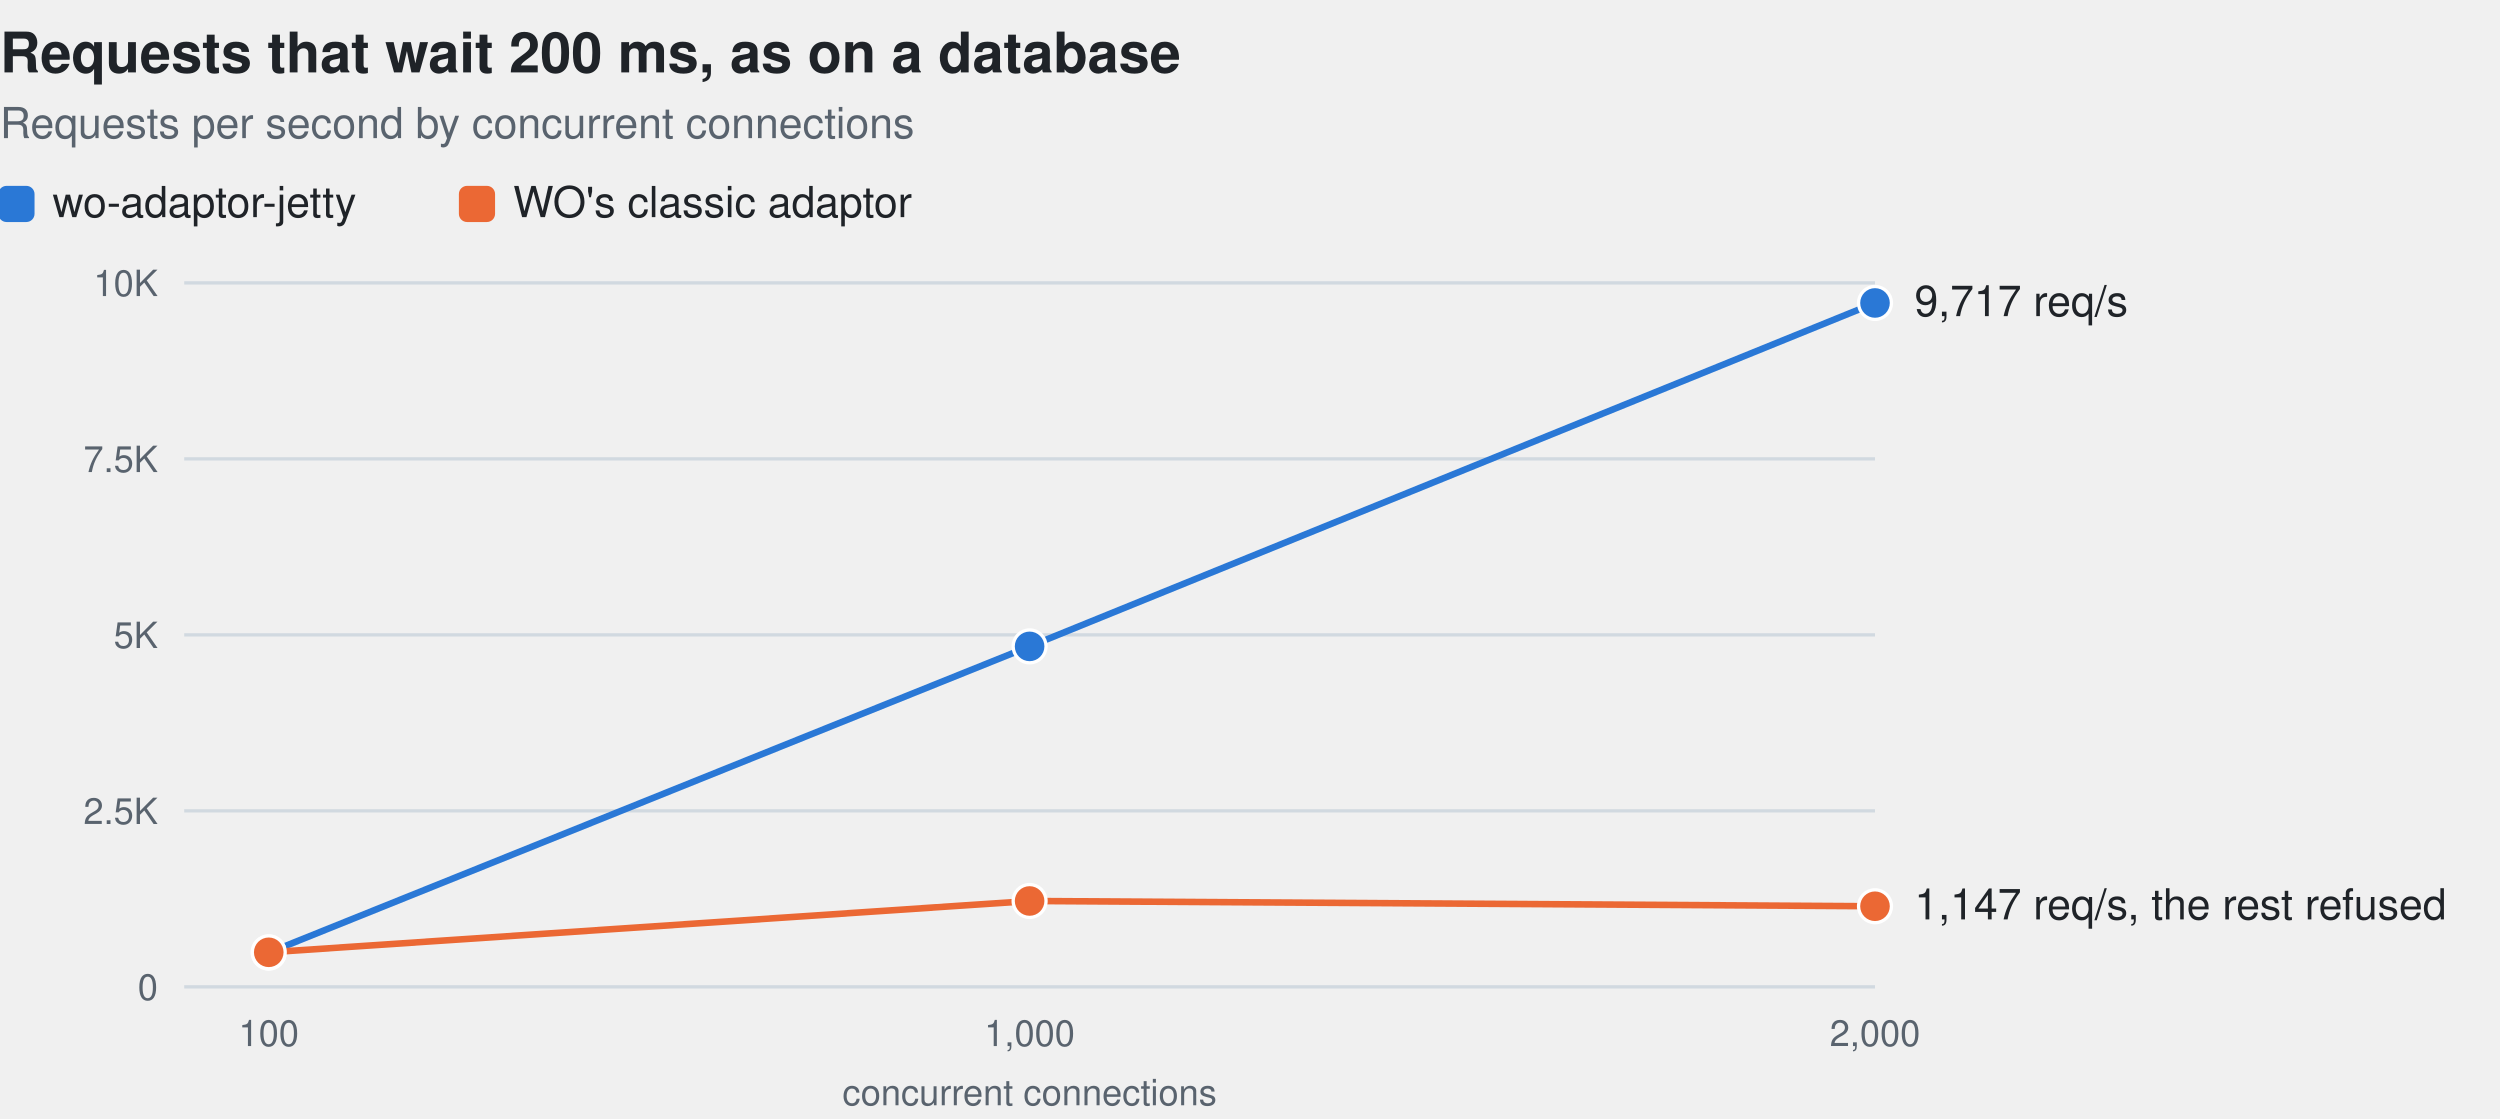
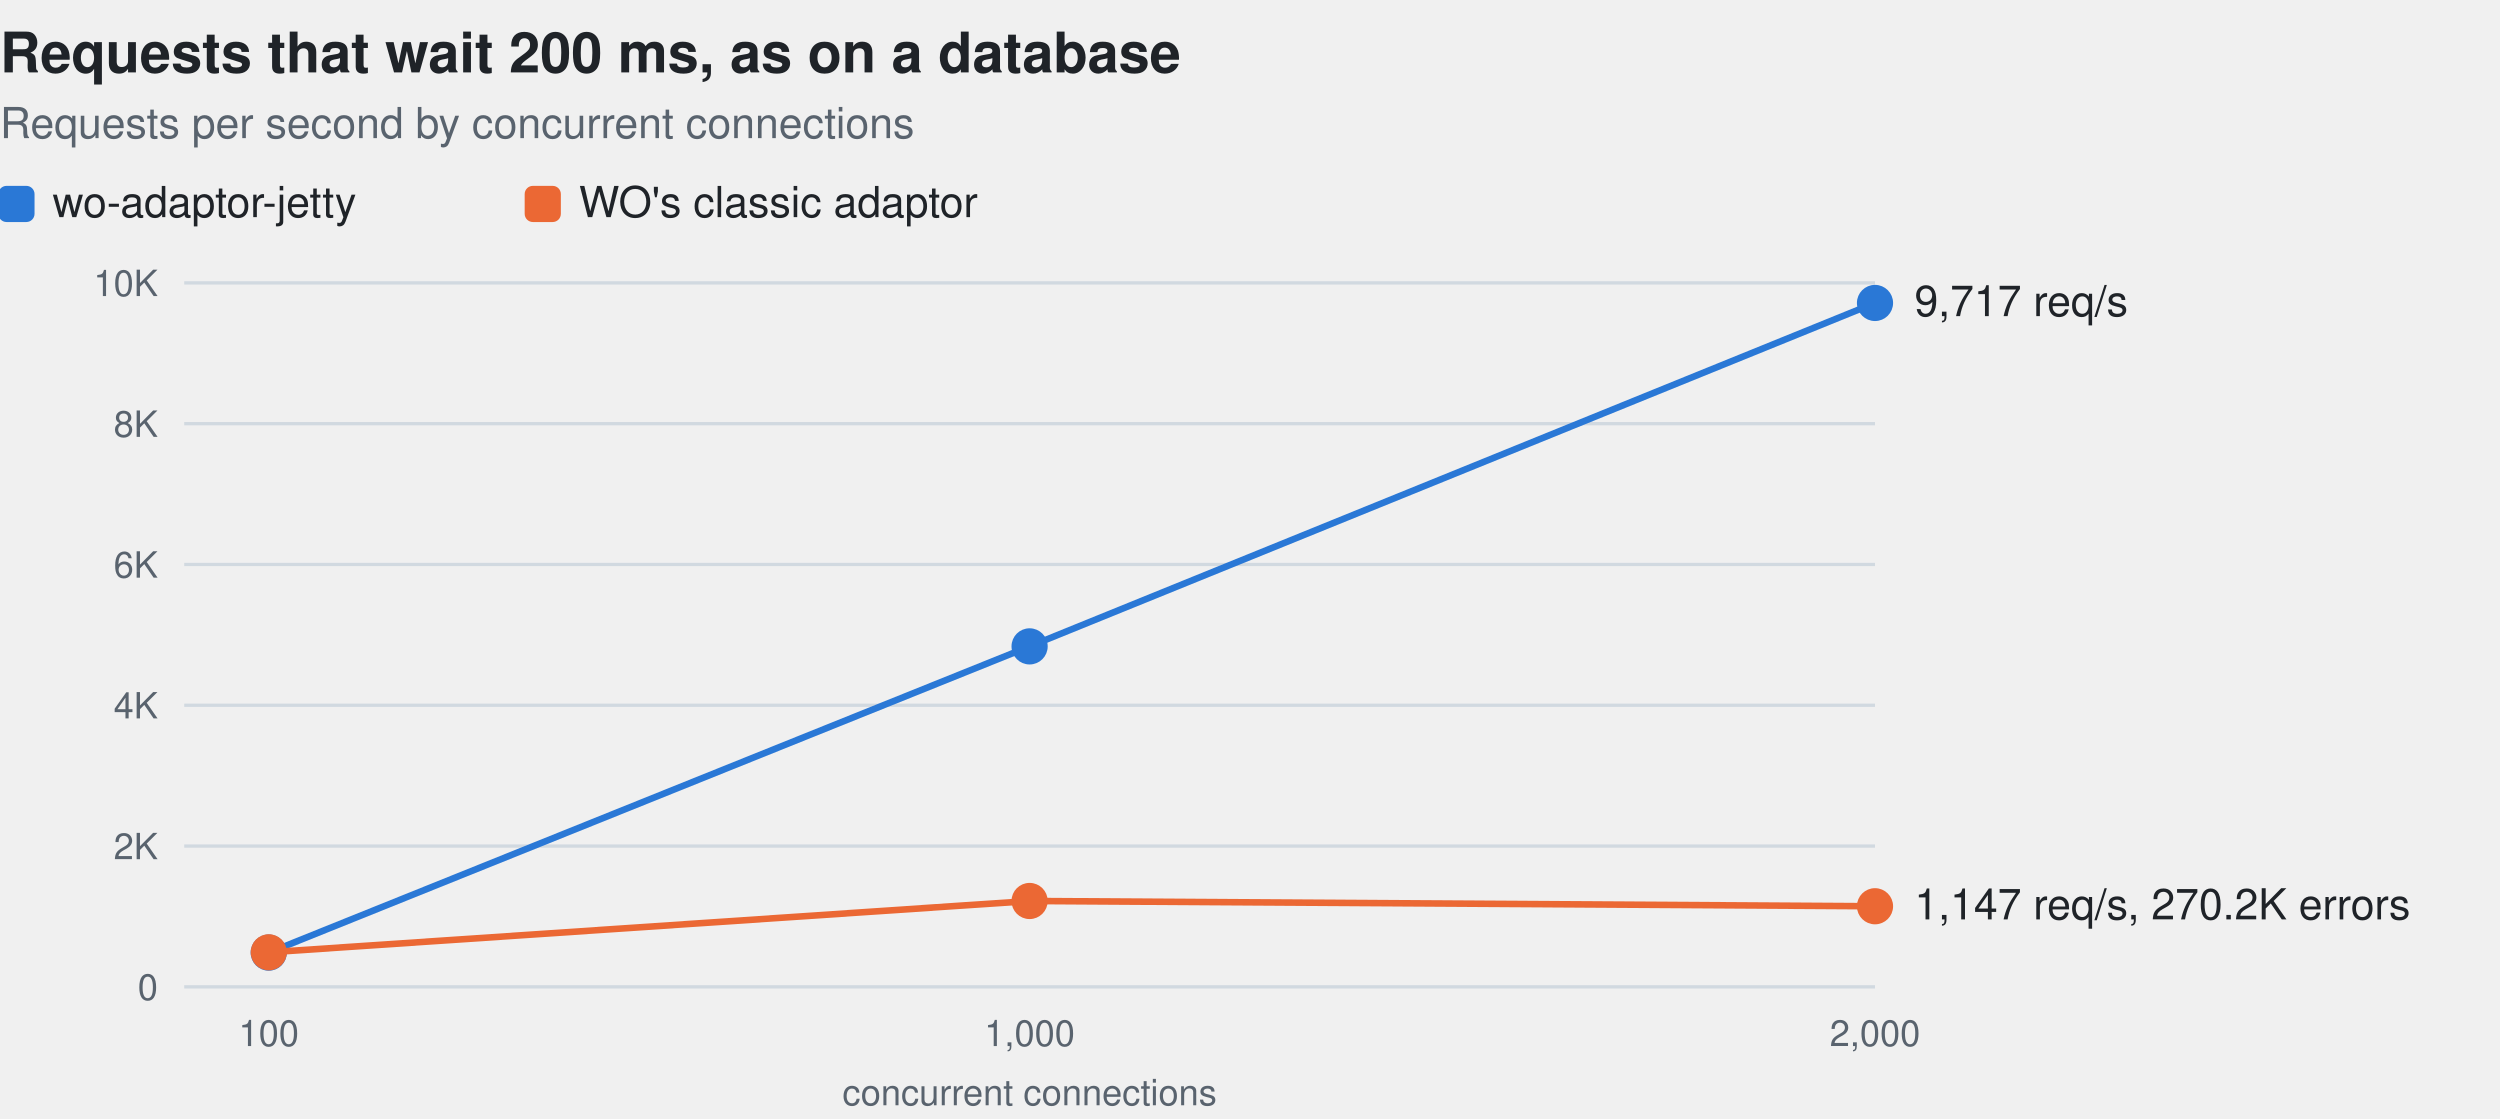
<svg xmlns="http://www.w3.org/2000/svg" width="760" height="340" viewBox="0 0 760 340" role="img" aria-labelledby="t d">
  <style>
  .text { fill: #1f2328; }
  .muted { fill: #59636e; }
  .grid { stroke: #d1d9e0; }
-   .jetty { fill: #2a78d6; stroke: #2a78d6; }
-   .classic { fill: #eb6834; stroke: #eb6834; }
  .ring { stroke: #ffffff; }
+   .s0 { fill: #2a78d6; stroke: #2a78d6; }
+   .s1 { fill: #eb6834; stroke: #eb6834; }
  @media (prefers-color-scheme: dark) {
    .text { fill: #f0f6fc; }
    .muted { fill: #9198a1; }
    .grid { stroke: #3d444d; }
-     .jetty { fill: #3987e5; stroke: #3987e5; }
-     .classic { fill: #d95926; stroke: #d95926; }
    .ring { stroke: #0d1117; }
+     .s0 { fill: #3987e5; stroke: #3987e5; }
+     .s1 { fill: #d95926; stroke: #d95926; }
  }
  text { font-family: -apple-system, BlinkMacSystemFont, "Segoe UI", Helvetica, Arial, sans-serif; }
</style>
  <text class="text" x="0" y="22" font-size="17" font-weight="600">Requests that wait 200 ms, as on a database</text>
  <text class="muted" x="0" y="42" font-size="13">Requests per second by concurrent connections</text>
-   <rect class="jetty" x="0" y="57" width="10" height="10" rx="2" />
+   <rect class="s0" x="0" y="57" width="10" height="10" rx="2" />
  <text class="text" x="16" y="66" font-size="13">wo-adaptor-jetty</text>
-   <rect class="classic" x="140" y="57" width="10" height="10" rx="2" />
-   <text class="text" x="156" y="66" font-size="13">WO's classic adaptor</text>
+   <rect class="s1" x="160.0" y="57" width="10" height="10" rx="2" />
+   <text class="text" x="176.0" y="66" font-size="13">WO's classic adaptor</text>
  <line class="grid" x1="56" y1="300.0" x2="570" y2="300.0" stroke-width="1" />
  <text class="muted" x="48" y="304.0" font-size="11" text-anchor="end">0</text>
-   <line class="grid" x1="56" y1="246.5" x2="570" y2="246.5" stroke-width="1" />
-   <text class="muted" x="48" y="250.5" font-size="11" text-anchor="end">2.5K</text>
-   <line class="grid" x1="56" y1="193.0" x2="570" y2="193.0" stroke-width="1" />
-   <text class="muted" x="48" y="197.0" font-size="11" text-anchor="end">5K</text>
-   <line class="grid" x1="56" y1="139.5" x2="570" y2="139.5" stroke-width="1" />
-   <text class="muted" x="48" y="143.5" font-size="11" text-anchor="end">7.5K</text>
+   <line class="grid" x1="56" y1="257.2" x2="570" y2="257.2" stroke-width="1" />
+   <text class="muted" x="48" y="261.2" font-size="11" text-anchor="end">2K</text>
+   <line class="grid" x1="56" y1="214.4" x2="570" y2="214.4" stroke-width="1" />
+   <text class="muted" x="48" y="218.4" font-size="11" text-anchor="end">4K</text>
+   <line class="grid" x1="56" y1="171.6" x2="570" y2="171.6" stroke-width="1" />
+   <text class="muted" x="48" y="175.6" font-size="11" text-anchor="end">6K</text>
+   <line class="grid" x1="56" y1="128.8" x2="570" y2="128.8" stroke-width="1" />
+   <text class="muted" x="48" y="132.8" font-size="11" text-anchor="end">8K</text>
  <line class="grid" x1="56" y1="86.0" x2="570" y2="86.0" stroke-width="1" />
  <text class="muted" x="48" y="90.0" font-size="11" text-anchor="end">10K</text>
  <text class="muted" x="81.7" y="318" font-size="11" text-anchor="middle">100</text>
  <text class="muted" x="313.0" y="318" font-size="11" text-anchor="middle">1,000</text>
  <text class="muted" x="570.0" y="318" font-size="11" text-anchor="middle">2,000</text>
  <text class="muted" x="313.0" y="336" font-size="11" text-anchor="middle">concurrent connections</text>
-   <polyline class="jetty" points="81.7,289.6 313.0,196.5 570.0,92.1" style="fill:none" stroke-width="2" stroke-linejoin="round" />
-   <circle class="jetty ring" cx="81.7" cy="289.6" r="4.5" style="stroke-width:2" />
-   <circle class="jetty" cx="81.7" cy="289.6" r="4" stroke="none" />
-   <circle class="jetty ring" cx="313.0" cy="196.5" r="4.5" style="stroke-width:2" />
-   <circle class="jetty" cx="313.0" cy="196.5" r="4" stroke="none" />
-   <circle class="jetty ring" cx="570.0" cy="92.1" r="4.5" style="stroke-width:2" />
-   <circle class="jetty" cx="570.0" cy="92.1" r="4" stroke="none" />
+   <polyline class="s0" points="81.7,289.6 313.0,196.5 570.0,92.1" style="fill:none" stroke-width="2" stroke-linejoin="round" />
+   <circle class="s0 ring" cx="81.7" cy="289.6" r="4.5" style="stroke-width:2" />
+   <circle class="s0" cx="81.7" cy="289.6" r="4" stroke="none" />
+   <circle class="s0 ring" cx="313.0" cy="196.5" r="4.5" style="stroke-width:2" />
+   <circle class="s0" cx="313.0" cy="196.5" r="4" stroke="none" />
+   <circle class="s0 ring" cx="570.0" cy="92.1" r="4.5" style="stroke-width:2" />
+   <circle class="s0" cx="570.0" cy="92.1" r="4" stroke="none" />
+   <polyline class="s1" points="81.7,289.5 313.0,273.9 570.0,275.5" style="fill:none" stroke-width="2" stroke-linejoin="round" />
+   <circle class="s1 ring" cx="81.7" cy="289.5" r="4.5" style="stroke-width:2" />
+   <circle class="s1" cx="81.7" cy="289.5" r="4" stroke="none" />
+   <circle class="s1 ring" cx="313.0" cy="273.9" r="4.5" style="stroke-width:2" />
+   <circle class="s1" cx="313.0" cy="273.9" r="4" stroke="none" />
+   <circle class="s1 ring" cx="570.0" cy="275.5" r="4.5" style="stroke-width:2" />
+   <circle class="s1" cx="570.0" cy="275.5" r="4" stroke="none" />
  <text class="text" x="582.0" y="96.1" font-size="13">9,717 req/s</text>
-   <polyline class="classic" points="81.7,289.5 313.0,273.9 570.0,275.5" style="fill:none" stroke-width="2" stroke-linejoin="round" />
-   <circle class="classic ring" cx="81.7" cy="289.5" r="4.5" style="stroke-width:2" />
-   <circle class="classic" cx="81.7" cy="289.5" r="4" stroke="none" />
-   <circle class="classic ring" cx="313.0" cy="273.9" r="4.5" style="stroke-width:2" />
-   <circle class="classic" cx="313.0" cy="273.9" r="4" stroke="none" />
-   <circle class="classic ring" cx="570.0" cy="275.5" r="4.5" style="stroke-width:2" />
-   <circle class="classic" cx="570.0" cy="275.5" r="4" stroke="none" />
-   <text class="text" x="582.0" y="279.5" font-size="13">1,147 req/s, the rest refused</text>
+   <text class="text" x="582.0" y="279.5" font-size="13">1,147 req/s, 270.2K errors</text>
</svg>
